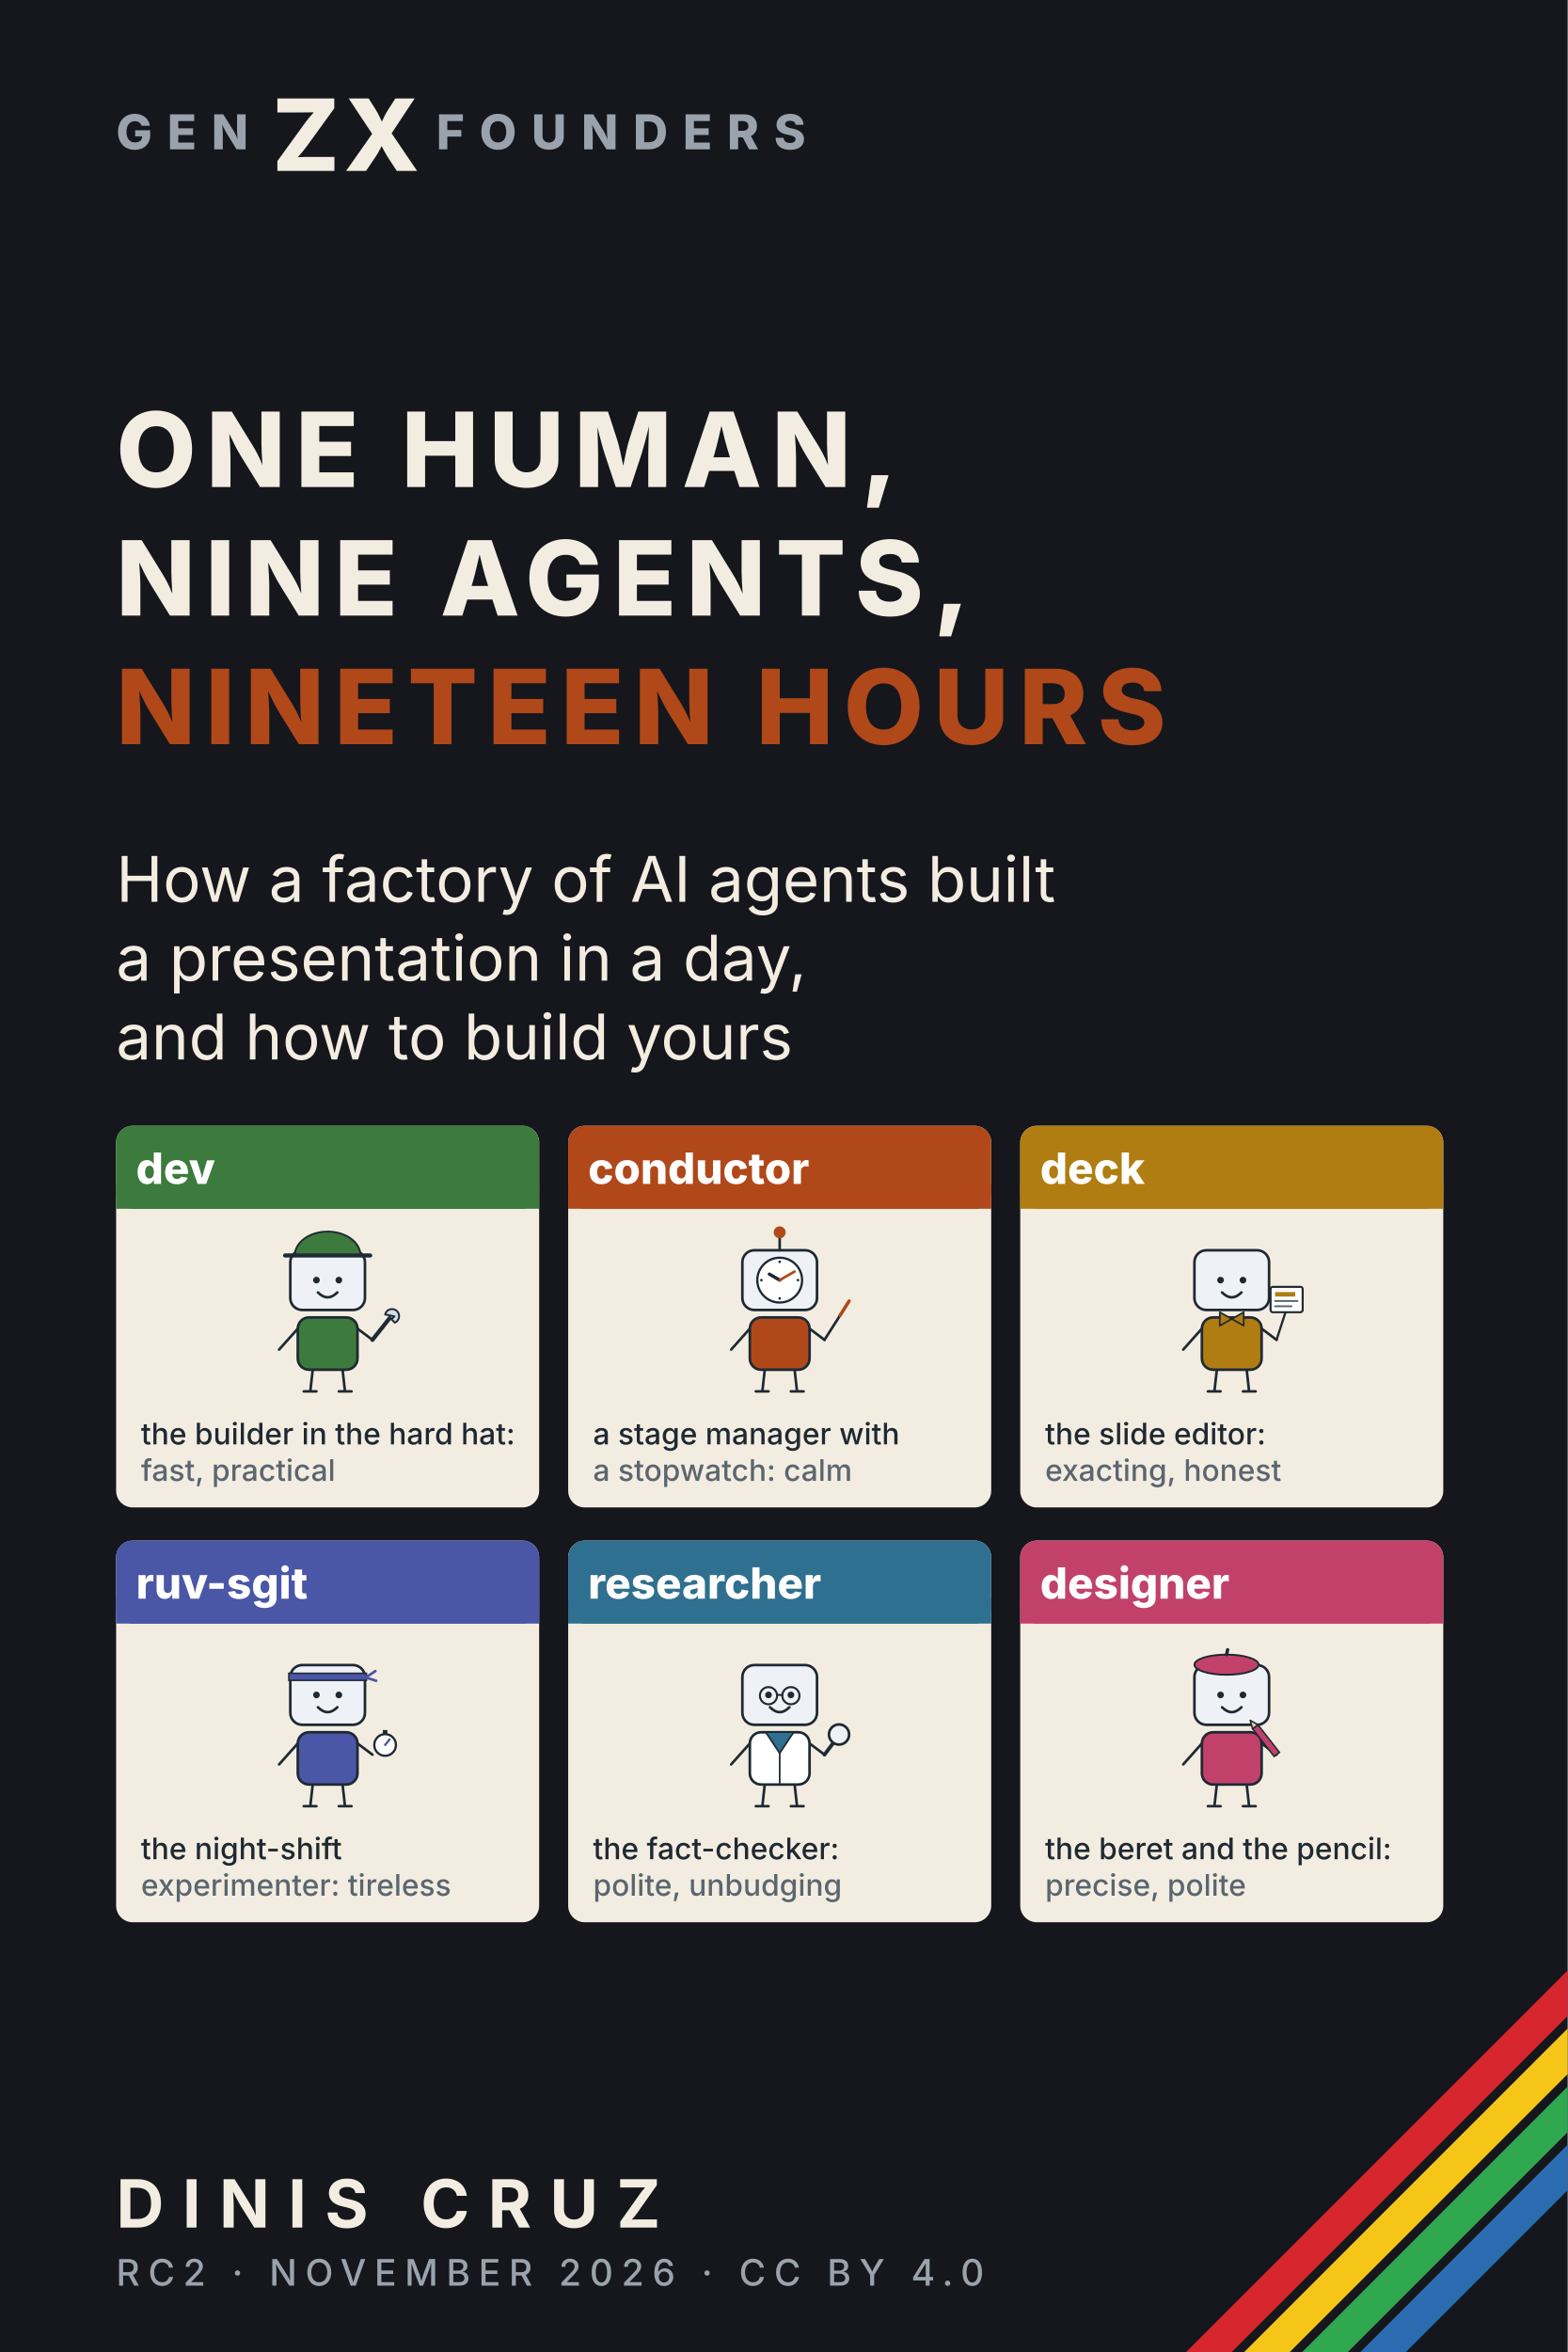
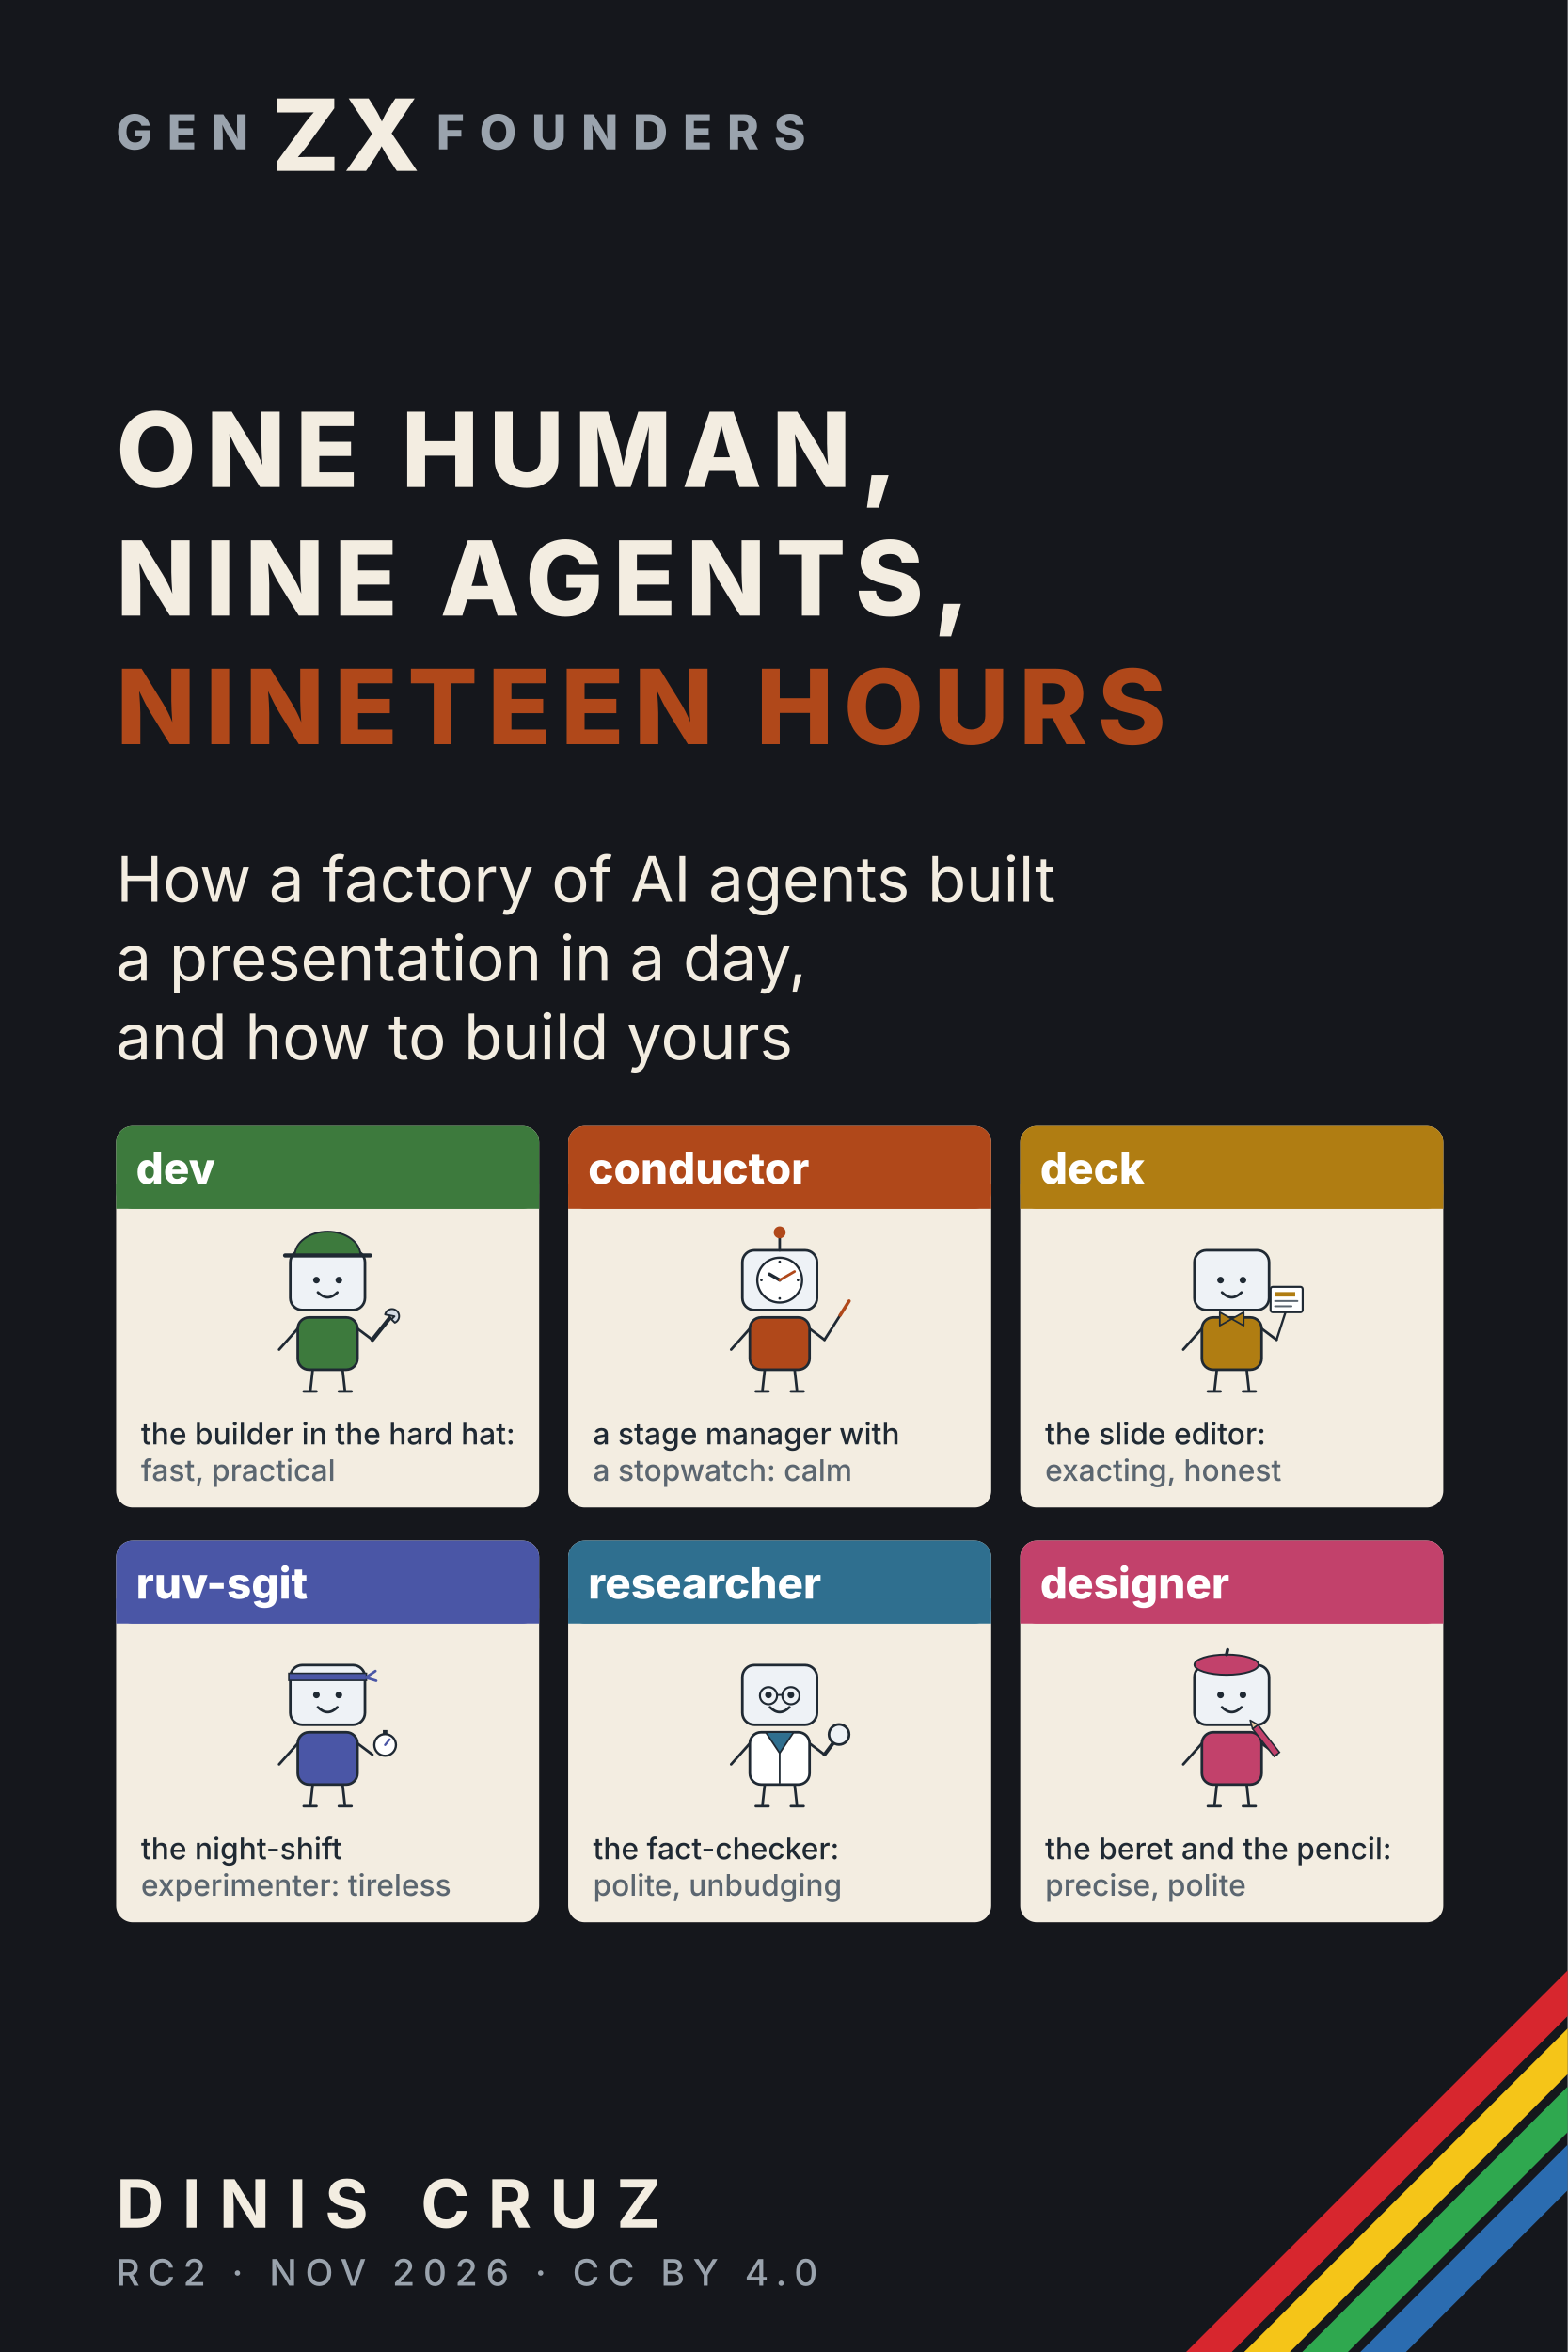
- <svg xmlns="http://www.w3.org/2000/svg" width="189.0mm" height="283.5mm" viewBox="0 0 189.0 283.5" role="img" aria-label="Cover: Gen ZX Founders. One Human, Nine Agents, Nineteen Hours. How a factory of AI agents built a presentation in a day, and how to build yours. Six of the cast: dev, conductor, deck, ruv-sgit, researcher, designer. Dinis Cruz. RC2, November 2026, CC BY 4.0.">
+ <svg xmlns="http://www.w3.org/2000/svg" width="189.0mm" height="283.5mm" viewBox="0 0 189.0 283.5" role="img" aria-label="Cover: Gen ZX Founders. One Human, Nine Agents, Nineteen Hours. How a factory of AI agents built a presentation in a day, and how to build yours. Six of the cast: dev, conductor, deck, ruv-sgit, researcher, designer. Dinis Cruz. RC2, Nov 2026, CC BY 4.0.">
  <rect width="189.0" height="283.5" fill="#15171c" />
  <text x="14.0" y="18.0" font-family="Inter, Helvetica, Arial, sans-serif" font-size="5.8" font-weight="800" fill="#9aa3ad" text-anchor="start" letter-spacing="1.8">GEN</text>
  <text x="32.8" y="20.6" font-family="Inter, Helvetica, Arial, sans-serif" font-size="12" font-weight="800" fill="#f3ede1" text-anchor="start" letter-spacing="0.5">ZX</text>
  <text x="52.6" y="18.0" font-family="Inter, Helvetica, Arial, sans-serif" font-size="5.8" font-weight="800" fill="#9aa3ad" text-anchor="start" letter-spacing="1.8">FOUNDERS</text>
  <g transform="translate(0 18.70)">
    <text x="14.0" y="40.0" font-family="Inter, Helvetica, Arial, sans-serif" font-size="12.5" font-weight="800" fill="#f3ede1" text-anchor="start" letter-spacing="1.2">ONE HUMAN,</text>
    <text x="14.0" y="55.5" font-family="Inter, Helvetica, Arial, sans-serif" font-size="12.5" font-weight="800" fill="#f3ede1" text-anchor="start" letter-spacing="1.2">NINE AGENTS,</text>
    <text x="14.0" y="71.0" font-family="Inter, Helvetica, Arial, sans-serif" font-size="12.5" font-weight="800" fill="#b0481a" text-anchor="start" letter-spacing="1.2">NINETEEN HOURS</text>
    <text x="14.0" y="90.0" font-family="Inter, Helvetica, Arial, sans-serif" font-size="7.6" font-weight="400" fill="#f3ede1" text-anchor="start" letter-spacing="0">How a factory of AI agents built</text>
    <text x="14.0" y="99.5" font-family="Inter, Helvetica, Arial, sans-serif" font-size="7.6" font-weight="400" fill="#f3ede1" text-anchor="start" letter-spacing="0">a presentation in a day,</text>
    <text x="14.0" y="109.0" font-family="Inter, Helvetica, Arial, sans-serif" font-size="7.6" font-weight="400" fill="#f3ede1" text-anchor="start" letter-spacing="0">and how to build yours</text>
    <rect x="14.0" y="117" width="51" height="46" rx="2" fill="#f3ede1" />
    <rect x="14.0" y="117" width="51" height="10" rx="2" fill="#3d7a3d" />
    <rect x="14.0" y="124" width="51" height="3" fill="#3d7a3d" />
    <text x="16.4" y="124.0" font-family="Inter, Helvetica, Arial, sans-serif" font-size="5.2" font-weight="800" fill="#fff" text-anchor="start" letter-spacing="0">dev</text>
    <g transform="translate(30.5 127.5) scale(.45)">
      <line x1="12.00" y1="31.00" x2="7.00" y2="36.60" stroke="#1f2933" stroke-width="0.7" stroke-linecap="round" />
      <line x1="28.00" y1="31.00" x2="32.00" y2="34.00" stroke="#1f2933" stroke-width="0.7" stroke-linecap="round" />
      <line x1="16.00" y1="42.00" x2="15.40" y2="47.40" stroke="#1f2933" stroke-width="0.7" stroke-linecap="round" />
      <line x1="24.00" y1="42.00" x2="24.60" y2="47.40" stroke="#1f2933" stroke-width="0.7" stroke-linecap="round" />
      <line x1="13.60" y1="47.80" x2="17.00" y2="47.80" stroke="#1f2933" stroke-width="0.7" stroke-linecap="round" />
      <line x1="23.00" y1="47.80" x2="26.40" y2="47.80" stroke="#1f2933" stroke-width="0.7" stroke-linecap="round" />
      <rect x="12" y="28" width="16" height="14" rx="3" fill="#3d7a3d" stroke="#1f2933" stroke-width="0.7" />
      <rect x="10" y="10" width="20" height="16" rx="3.2" fill="#eef2f6" stroke="#1f2933" stroke-width="0.7" />
      <circle cx="17" cy="18" r=".9" fill="#1f2933" />
      <circle cx="23" cy="18" r=".9" fill="#1f2933" />
      <path d="M17.4 21.3 Q20 23.9 22.6 21.3" fill="none" stroke="#1f2933" stroke-width="0.7" stroke-linecap="round" stroke-linejoin="round" />
      <path d="M11.2 11.4 a8.8 6.4 0 0 1 17.6 0 z" fill="#3d7a3d" stroke="#1f2933" stroke-width="0.5" stroke-linecap="round" stroke-linejoin="round" />
      <line x1="8.60" y1="11.40" x2="31.40" y2="11.40" stroke="#1f2933" stroke-width="1.1" stroke-linecap="round" />
      <line x1="32.00" y1="34.00" x2="36.60" y2="28.20" stroke="#1f2933" stroke-width="1.1" stroke-linecap="round" />
      <path d="M35.4 27.2 a1.9 1.9 0 1 1 2.6 2.2 l-.9 -.9 l.8 -.8 z" fill="#d5dce4" stroke="#1f2933" stroke-width="0.5" stroke-linecap="round" stroke-linejoin="round" />
    </g>
    <text x="17.0" y="155.4" font-family="Inter, Helvetica, Arial, sans-serif" font-size="3.6" font-weight="500" fill="#1f2933" text-anchor="start" letter-spacing="0">the builder in the hard hat:</text>
    <text x="17.0" y="159.8" font-family="Inter, Helvetica, Arial, sans-serif" font-size="3.6" font-weight="500" fill="#5b6670" text-anchor="start" letter-spacing="0">fast, practical</text>
    <rect x="68.5" y="117" width="51" height="46" rx="2" fill="#f3ede1" />
    <rect x="68.5" y="117" width="51" height="10" rx="2" fill="#b0481a" />
    <rect x="68.5" y="124" width="51" height="3" fill="#b0481a" />
    <text x="70.9" y="124.0" font-family="Inter, Helvetica, Arial, sans-serif" font-size="5.2" font-weight="800" fill="#fff" text-anchor="start" letter-spacing="0">conductor</text>
    <g transform="translate(85.0 127.5) scale(.45)">
      <line x1="12.00" y1="31.00" x2="7.00" y2="36.60" stroke="#1f2933" stroke-width="0.7" stroke-linecap="round" />
      <line x1="28.00" y1="31.00" x2="32.00" y2="34.00" stroke="#1f2933" stroke-width="0.7" stroke-linecap="round" />
      <line x1="16.00" y1="42.00" x2="15.40" y2="47.40" stroke="#1f2933" stroke-width="0.7" stroke-linecap="round" />
      <line x1="24.00" y1="42.00" x2="24.60" y2="47.40" stroke="#1f2933" stroke-width="0.7" stroke-linecap="round" />
      <line x1="13.60" y1="47.80" x2="17.00" y2="47.80" stroke="#1f2933" stroke-width="0.7" stroke-linecap="round" />
      <line x1="23.00" y1="47.80" x2="26.40" y2="47.80" stroke="#1f2933" stroke-width="0.7" stroke-linecap="round" />
      <rect x="12" y="28" width="16" height="14" rx="3" fill="#b0481a" stroke="#1f2933" stroke-width="0.7" />
      <rect x="10" y="10" width="20" height="16" rx="3.2" fill="#eef2f6" stroke="#1f2933" stroke-width="0.7" />
      <circle cx="20" cy="18" r="6" fill="#ffffff" stroke="#1f2933" stroke-width=".6" />
      <circle cx="24.90" cy="18.00" r=".35" fill="#1f2933" />
      <circle cx="20.00" cy="22.90" r=".35" fill="#1f2933" />
      <circle cx="15.10" cy="18.00" r=".35" fill="#1f2933" />
      <circle cx="20.00" cy="13.10" r=".35" fill="#1f2933" />
      <line x1="20.00" y1="18.00" x2="17.23" y2="16.40" stroke="#1f2933" stroke-width="0.9" stroke-linecap="round" />
      <line x1="20.00" y1="18.00" x2="23.98" y2="15.70" stroke="#b0481a" stroke-width="0.7" stroke-linecap="round" />
      <line x1="20.00" y1="10.00" x2="20.00" y2="6.40" stroke="#1f2933" stroke-width="0.7" stroke-linecap="round" />
      <circle cx="20" cy="5.2" r="1.6" fill="#b0481a" />
      <line x1="32.00" y1="34.00" x2="36.20" y2="27.40" stroke="#1f2933" stroke-width="0.7" stroke-linecap="round" />
      <line x1="36.20" y1="27.40" x2="38.60" y2="23.60" stroke="#b0481a" stroke-width="0.9" stroke-linecap="round" />
    </g>
    <text x="71.5" y="155.4" font-family="Inter, Helvetica, Arial, sans-serif" font-size="3.6" font-weight="500" fill="#1f2933" text-anchor="start" letter-spacing="0">a stage manager with</text>
    <text x="71.5" y="159.8" font-family="Inter, Helvetica, Arial, sans-serif" font-size="3.6" font-weight="500" fill="#5b6670" text-anchor="start" letter-spacing="0">a stopwatch: calm</text>
    <rect x="123.0" y="117" width="51" height="46" rx="2" fill="#f3ede1" />
    <rect x="123.0" y="117" width="51" height="10" rx="2" fill="#b07d12" />
    <rect x="123.0" y="124" width="51" height="3" fill="#b07d12" />
    <text x="125.4" y="124.0" font-family="Inter, Helvetica, Arial, sans-serif" font-size="5.2" font-weight="800" fill="#fff" text-anchor="start" letter-spacing="0">deck</text>
    <g transform="translate(139.5 127.5) scale(.45)">
      <line x1="12.00" y1="31.00" x2="7.00" y2="36.60" stroke="#1f2933" stroke-width="0.7" stroke-linecap="round" />
      <line x1="28.00" y1="31.00" x2="32.00" y2="34.00" stroke="#1f2933" stroke-width="0.7" stroke-linecap="round" />
      <line x1="16.00" y1="42.00" x2="15.40" y2="47.40" stroke="#1f2933" stroke-width="0.7" stroke-linecap="round" />
      <line x1="24.00" y1="42.00" x2="24.60" y2="47.40" stroke="#1f2933" stroke-width="0.7" stroke-linecap="round" />
      <line x1="13.60" y1="47.80" x2="17.00" y2="47.80" stroke="#1f2933" stroke-width="0.7" stroke-linecap="round" />
      <line x1="23.00" y1="47.80" x2="26.40" y2="47.80" stroke="#1f2933" stroke-width="0.7" stroke-linecap="round" />
      <rect x="12" y="28" width="16" height="14" rx="3" fill="#b07d12" stroke="#1f2933" stroke-width="0.7" />
      <path d="M20 28.4 l-3.2 -1.8 v3.6 z M20 28.4 l3.2 -1.8 v3.6 z" fill="#b07d12" stroke="#1f2933" stroke-width="0.45" stroke-linecap="round" stroke-linejoin="round" />
      <rect x="10" y="10" width="20" height="16" rx="3.2" fill="#eef2f6" stroke="#1f2933" stroke-width="0.7" />
      <circle cx="17" cy="18" r=".9" fill="#1f2933" />
      <circle cx="23" cy="18" r=".9" fill="#1f2933" />
      <path d="M17.4 21.3 Q20 23.9 22.6 21.3" fill="none" stroke="#1f2933" stroke-width="0.7" stroke-linecap="round" stroke-linejoin="round" />
      <line x1="32.00" y1="34.00" x2="34.40" y2="26.60" stroke="#1f2933" stroke-width="0.6" stroke-linecap="round" />
      <rect x="30.4" y="19.8" width="8.6" height="6.8" rx=".6" fill="#ffffff" stroke="#1f2933" stroke-width=".55" />
      <rect x="31.6" y="21.2" width="5.4" height="1.2" fill="#b07d12" />
      <line x1="31.60" y1="23.60" x2="37.60" y2="23.60" stroke="#5b6670" stroke-width="0.5" stroke-linecap="round" />
      <line x1="31.60" y1="25.00" x2="36.00" y2="25.00" stroke="#5b6670" stroke-width="0.5" stroke-linecap="round" />
    </g>
    <text x="126.0" y="155.4" font-family="Inter, Helvetica, Arial, sans-serif" font-size="3.6" font-weight="500" fill="#1f2933" text-anchor="start" letter-spacing="0">the slide editor:</text>
    <text x="126.0" y="159.8" font-family="Inter, Helvetica, Arial, sans-serif" font-size="3.6" font-weight="500" fill="#5b6670" text-anchor="start" letter-spacing="0">exacting, honest</text>
    <rect x="14.0" y="167" width="51" height="46" rx="2" fill="#f3ede1" />
    <rect x="14.0" y="167" width="51" height="10" rx="2" fill="#4a56a6" />
    <rect x="14.0" y="174" width="51" height="3" fill="#4a56a6" />
    <text x="16.4" y="174.0" font-family="Inter, Helvetica, Arial, sans-serif" font-size="5.2" font-weight="800" fill="#fff" text-anchor="start" letter-spacing="0">ruv-sgit</text>
    <g transform="translate(30.5 177.5) scale(.45)">
      <line x1="12.00" y1="31.00" x2="7.00" y2="36.60" stroke="#1f2933" stroke-width="0.7" stroke-linecap="round" />
      <line x1="28.00" y1="31.00" x2="32.00" y2="34.00" stroke="#1f2933" stroke-width="0.7" stroke-linecap="round" />
      <line x1="16.00" y1="42.00" x2="15.40" y2="47.40" stroke="#1f2933" stroke-width="0.7" stroke-linecap="round" />
      <line x1="24.00" y1="42.00" x2="24.60" y2="47.40" stroke="#1f2933" stroke-width="0.7" stroke-linecap="round" />
      <line x1="13.60" y1="47.80" x2="17.00" y2="47.80" stroke="#1f2933" stroke-width="0.7" stroke-linecap="round" />
      <line x1="23.00" y1="47.80" x2="26.40" y2="47.80" stroke="#1f2933" stroke-width="0.7" stroke-linecap="round" />
      <rect x="12" y="28" width="16" height="14" rx="3" fill="#4a56a6" stroke="#1f2933" stroke-width="0.7" />
      <rect x="10" y="10" width="20" height="16" rx="3.2" fill="#eef2f6" stroke="#1f2933" stroke-width="0.7" />
      <circle cx="17" cy="18" r=".9" fill="#1f2933" />
      <circle cx="23" cy="18" r=".9" fill="#1f2933" />
      <path d="M17.4 21.3 Q20 23.9 22.6 21.3" fill="none" stroke="#1f2933" stroke-width="0.7" stroke-linecap="round" stroke-linejoin="round" />
      <rect x="9.6" y="12.2" width="20.8" height="1.9" fill="#4a56a6" stroke="#1f2933" stroke-width=".4" />
      <path d="M30.4 13.2 l2.4 -1.6 M30.4 13.4 l2.6 .8" fill="none" stroke="#4a56a6" stroke-width="0.7" stroke-linecap="round" stroke-linejoin="round" />
      <circle cx="35.4" cy="31.4" r="2.9" fill="#ffffff" stroke="#1f2933" stroke-width=".6" />
      <rect x="34.8" y="27.4" width="1.2" height="1.1" fill="#1f2933" />
      <line x1="35.40" y1="31.40" x2="36.60" y2="29.90" stroke="#4a56a6" stroke-width="0.6" stroke-linecap="round" />
    </g>
    <text x="17.0" y="205.4" font-family="Inter, Helvetica, Arial, sans-serif" font-size="3.6" font-weight="500" fill="#1f2933" text-anchor="start" letter-spacing="0">the night-shift</text>
    <text x="17.0" y="209.8" font-family="Inter, Helvetica, Arial, sans-serif" font-size="3.6" font-weight="500" fill="#5b6670" text-anchor="start" letter-spacing="0">experimenter: tireless</text>
    <rect x="68.5" y="167" width="51" height="46" rx="2" fill="#f3ede1" />
    <rect x="68.5" y="167" width="51" height="10" rx="2" fill="#2f6f8f" />
    <rect x="68.5" y="174" width="51" height="3" fill="#2f6f8f" />
    <text x="70.9" y="174.0" font-family="Inter, Helvetica, Arial, sans-serif" font-size="5.2" font-weight="800" fill="#fff" text-anchor="start" letter-spacing="0">researcher</text>
    <g transform="translate(85.0 177.5) scale(.45)">
      <line x1="12.00" y1="31.00" x2="7.00" y2="36.60" stroke="#1f2933" stroke-width="0.7" stroke-linecap="round" />
      <line x1="28.00" y1="31.00" x2="32.00" y2="34.00" stroke="#1f2933" stroke-width="0.7" stroke-linecap="round" />
      <line x1="16.00" y1="42.00" x2="15.40" y2="47.40" stroke="#1f2933" stroke-width="0.7" stroke-linecap="round" />
      <line x1="24.00" y1="42.00" x2="24.60" y2="47.40" stroke="#1f2933" stroke-width="0.7" stroke-linecap="round" />
      <line x1="13.60" y1="47.80" x2="17.00" y2="47.80" stroke="#1f2933" stroke-width="0.7" stroke-linecap="round" />
      <line x1="23.00" y1="47.80" x2="26.40" y2="47.80" stroke="#1f2933" stroke-width="0.7" stroke-linecap="round" />
      <rect x="12" y="28" width="16" height="14" rx="3" fill="#ffffff" stroke="#1f2933" stroke-width="0.7" />
      <path d="M16.4 28.2 L20 33.6 L23.6 28.2" fill="#2f6f8f" stroke="#1f2933" stroke-width="0.45" stroke-linecap="round" stroke-linejoin="round" />
      <line x1="20.00" y1="33.60" x2="20.00" y2="41.60" stroke="#1f2933" stroke-width="0.45" stroke-linecap="round" />
      <rect x="10" y="10" width="20" height="16" rx="3.2" fill="#eef2f6" stroke="#1f2933" stroke-width="0.7" />
      <circle cx="17" cy="18" r=".9" fill="#1f2933" />
      <circle cx="23" cy="18" r=".9" fill="#1f2933" />
      <path d="M17.4 21.3 Q20 23.9 22.6 21.3" fill="none" stroke="#1f2933" stroke-width="0.7" stroke-linecap="round" stroke-linejoin="round" />
      <circle cx="17" cy="18.2" r="2.3" fill="none" stroke="#1f2933" stroke-width=".55" />
      <circle cx="23" cy="18.2" r="2.3" fill="none" stroke="#1f2933" stroke-width=".55" />
      <line x1="19.30" y1="18.00" x2="20.70" y2="18.00" stroke="#1f2933" stroke-width="0.5" stroke-linecap="round" />
      <line x1="32.00" y1="34.00" x2="34.40" y2="30.80" stroke="#1f2933" stroke-width="1" stroke-linecap="round" />
      <circle cx="35.9" cy="28.6" r="2.7" fill="#eef2f6" stroke="#1f2933" stroke-width=".7" />
    </g>
    <text x="71.5" y="205.4" font-family="Inter, Helvetica, Arial, sans-serif" font-size="3.6" font-weight="500" fill="#1f2933" text-anchor="start" letter-spacing="0">the fact-checker:</text>
    <text x="71.5" y="209.8" font-family="Inter, Helvetica, Arial, sans-serif" font-size="3.6" font-weight="500" fill="#5b6670" text-anchor="start" letter-spacing="0">polite, unbudging</text>
    <rect x="123.0" y="167" width="51" height="46" rx="2" fill="#f3ede1" />
    <rect x="123.0" y="167" width="51" height="10" rx="2" fill="#c2416b" />
    <rect x="123.0" y="174" width="51" height="3" fill="#c2416b" />
    <text x="125.4" y="174.0" font-family="Inter, Helvetica, Arial, sans-serif" font-size="5.2" font-weight="800" fill="#fff" text-anchor="start" letter-spacing="0">designer</text>
    <g transform="translate(139.5 177.5) scale(.45)">
      <line x1="12.00" y1="31.00" x2="7.00" y2="36.60" stroke="#1f2933" stroke-width="0.7" stroke-linecap="round" />
      <line x1="28.00" y1="31.00" x2="32.00" y2="34.00" stroke="#1f2933" stroke-width="0.7" stroke-linecap="round" />
      <line x1="16.00" y1="42.00" x2="15.40" y2="47.40" stroke="#1f2933" stroke-width="0.7" stroke-linecap="round" />
      <line x1="24.00" y1="42.00" x2="24.60" y2="47.40" stroke="#1f2933" stroke-width="0.7" stroke-linecap="round" />
      <line x1="13.60" y1="47.80" x2="17.00" y2="47.80" stroke="#1f2933" stroke-width="0.7" stroke-linecap="round" />
      <line x1="23.00" y1="47.80" x2="26.40" y2="47.80" stroke="#1f2933" stroke-width="0.7" stroke-linecap="round" />
      <rect x="12" y="28" width="16" height="14" rx="3" fill="#c2416b" stroke="#1f2933" stroke-width="0.7" />
      <rect x="10" y="10" width="20" height="16" rx="3.2" fill="#eef2f6" stroke="#1f2933" stroke-width="0.7" />
      <circle cx="17" cy="18" r=".9" fill="#1f2933" />
      <circle cx="23" cy="18" r=".9" fill="#1f2933" />
      <path d="M17.4 21.3 Q20 23.9 22.6 21.3" fill="none" stroke="#1f2933" stroke-width="0.7" stroke-linecap="round" stroke-linejoin="round" />
      <ellipse cx="18.6" cy="9.9" rx="8.6" ry="2.7" fill="#c2416b" stroke="#1f2933" stroke-width=".5" />
      <line x1="18.60" y1="7.20" x2="18.90" y2="5.90" stroke="#1f2933" stroke-width="0.9" stroke-linecap="round" />
      <g transform="rotate(-38 32 34)">
        <rect x="31.2" y="24.6" width="1.8" height="9.4" fill="#c2416b" stroke="#1f2933" stroke-width=".4" />
        <path d="M31.2 24.6 L32.1 22.4 L33 24.6 z" fill="#e8c9a0" stroke="#1f2933" stroke-width="0.4" stroke-linecap="round" stroke-linejoin="round" />
      </g>
    </g>
    <text x="126.0" y="205.4" font-family="Inter, Helvetica, Arial, sans-serif" font-size="3.6" font-weight="500" fill="#1f2933" text-anchor="start" letter-spacing="0">the beret and the pencil:</text>
    <text x="126.0" y="209.8" font-family="Inter, Helvetica, Arial, sans-serif" font-size="3.6" font-weight="500" fill="#5b6670" text-anchor="start" letter-spacing="0">precise, polite</text>
  </g>
  <path d="M143.0 283.5 L148.5 283.5 L189.0 243.0 L189.0 237.5 z" fill="#d7262e" />
  <path d="M150.0 283.5 L155.5 283.5 L189.0 250.0 L189.0 244.5 z" fill="#f5c518" />
  <path d="M157.0 283.5 L162.5 283.5 L189.0 257.0 L189.0 251.5 z" fill="#2fa84f" />
  <path d="M164.0 283.5 L169.5 283.5 L189.0 264.0 L189.0 258.5 z" fill="#2b6cb0" />
  <text x="14.0" y="268.5" font-family="Inter, Helvetica, Arial, sans-serif" font-size="8" font-weight="700" fill="#f3ede1" text-anchor="start" letter-spacing="2.2">DINIS CRUZ</text>
-   <text x="14.0" y="275.5" font-family="Inter, Helvetica, Arial, sans-serif" font-size="4.4" font-weight="500" fill="#9aa3ad" text-anchor="start" letter-spacing="1">RC2  ·  NOVEMBER 2026  ·  CC BY 4.0</text>
+   <text x="14.0" y="275.5" font-family="Inter, Helvetica, Arial, sans-serif" font-size="4.4" font-weight="500" fill="#9aa3ad" text-anchor="start" letter-spacing="1">RC2  ·  NOV 2026  ·  CC BY 4.0</text>
</svg>
